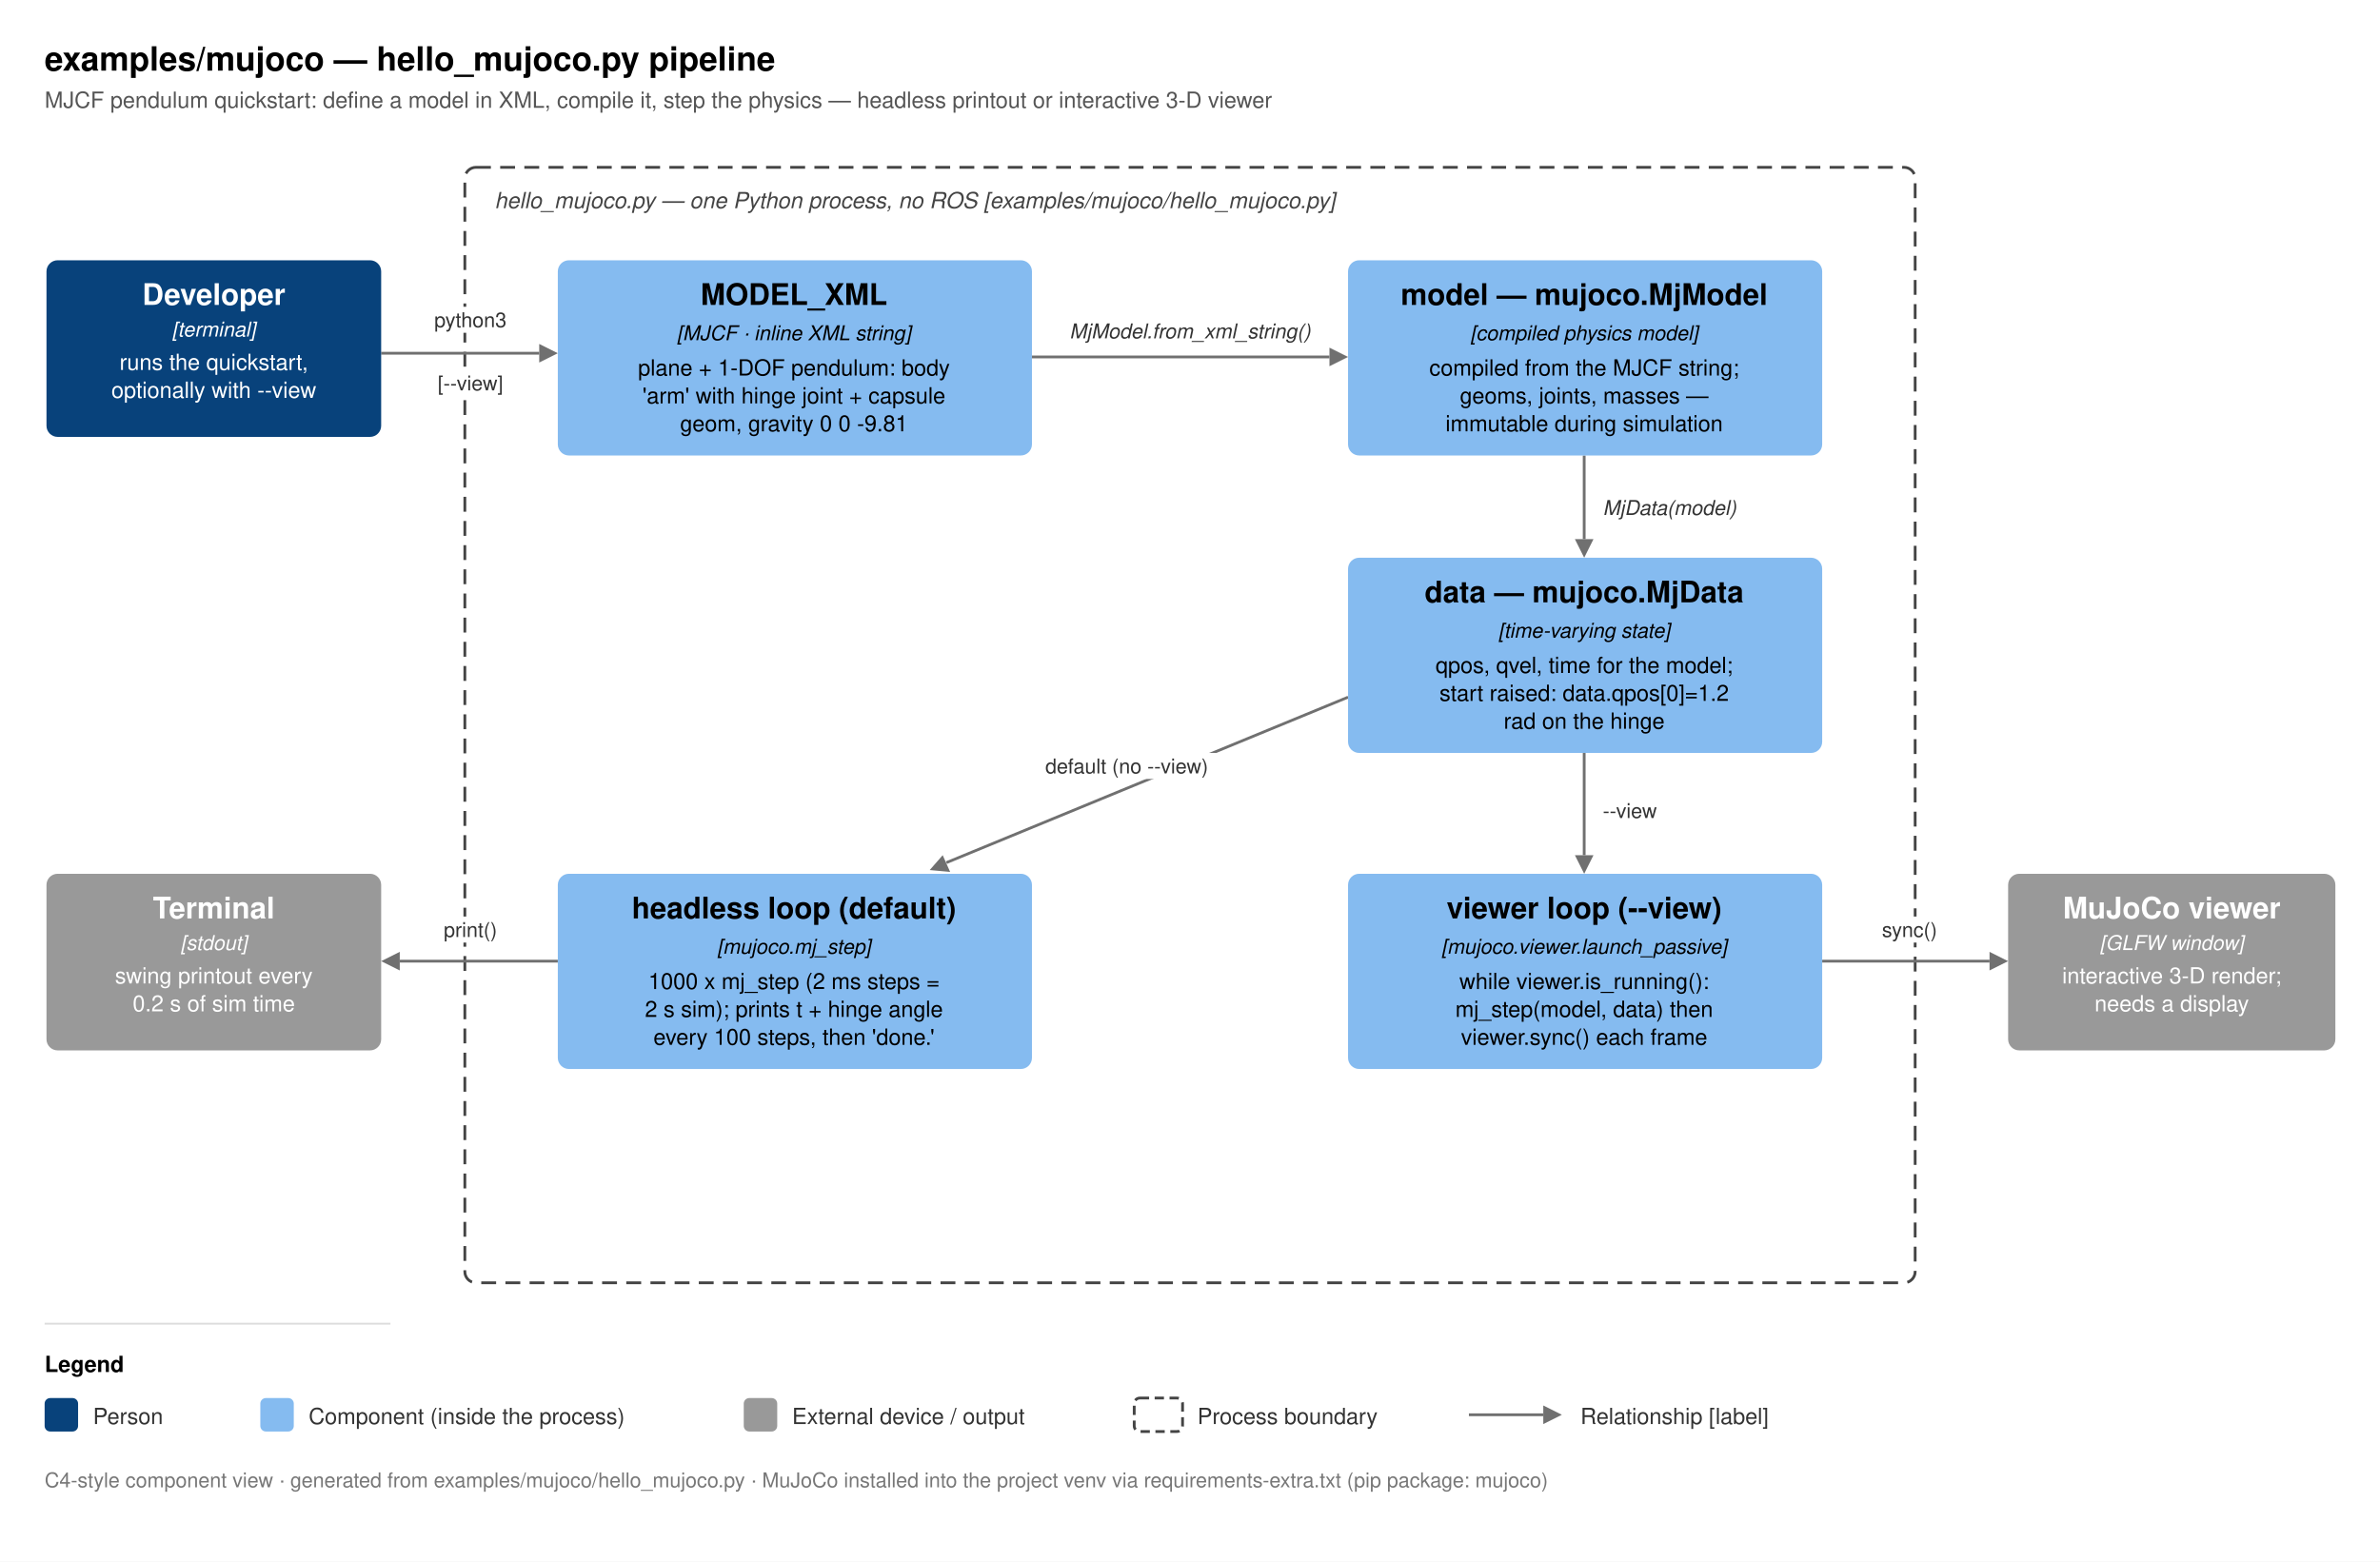
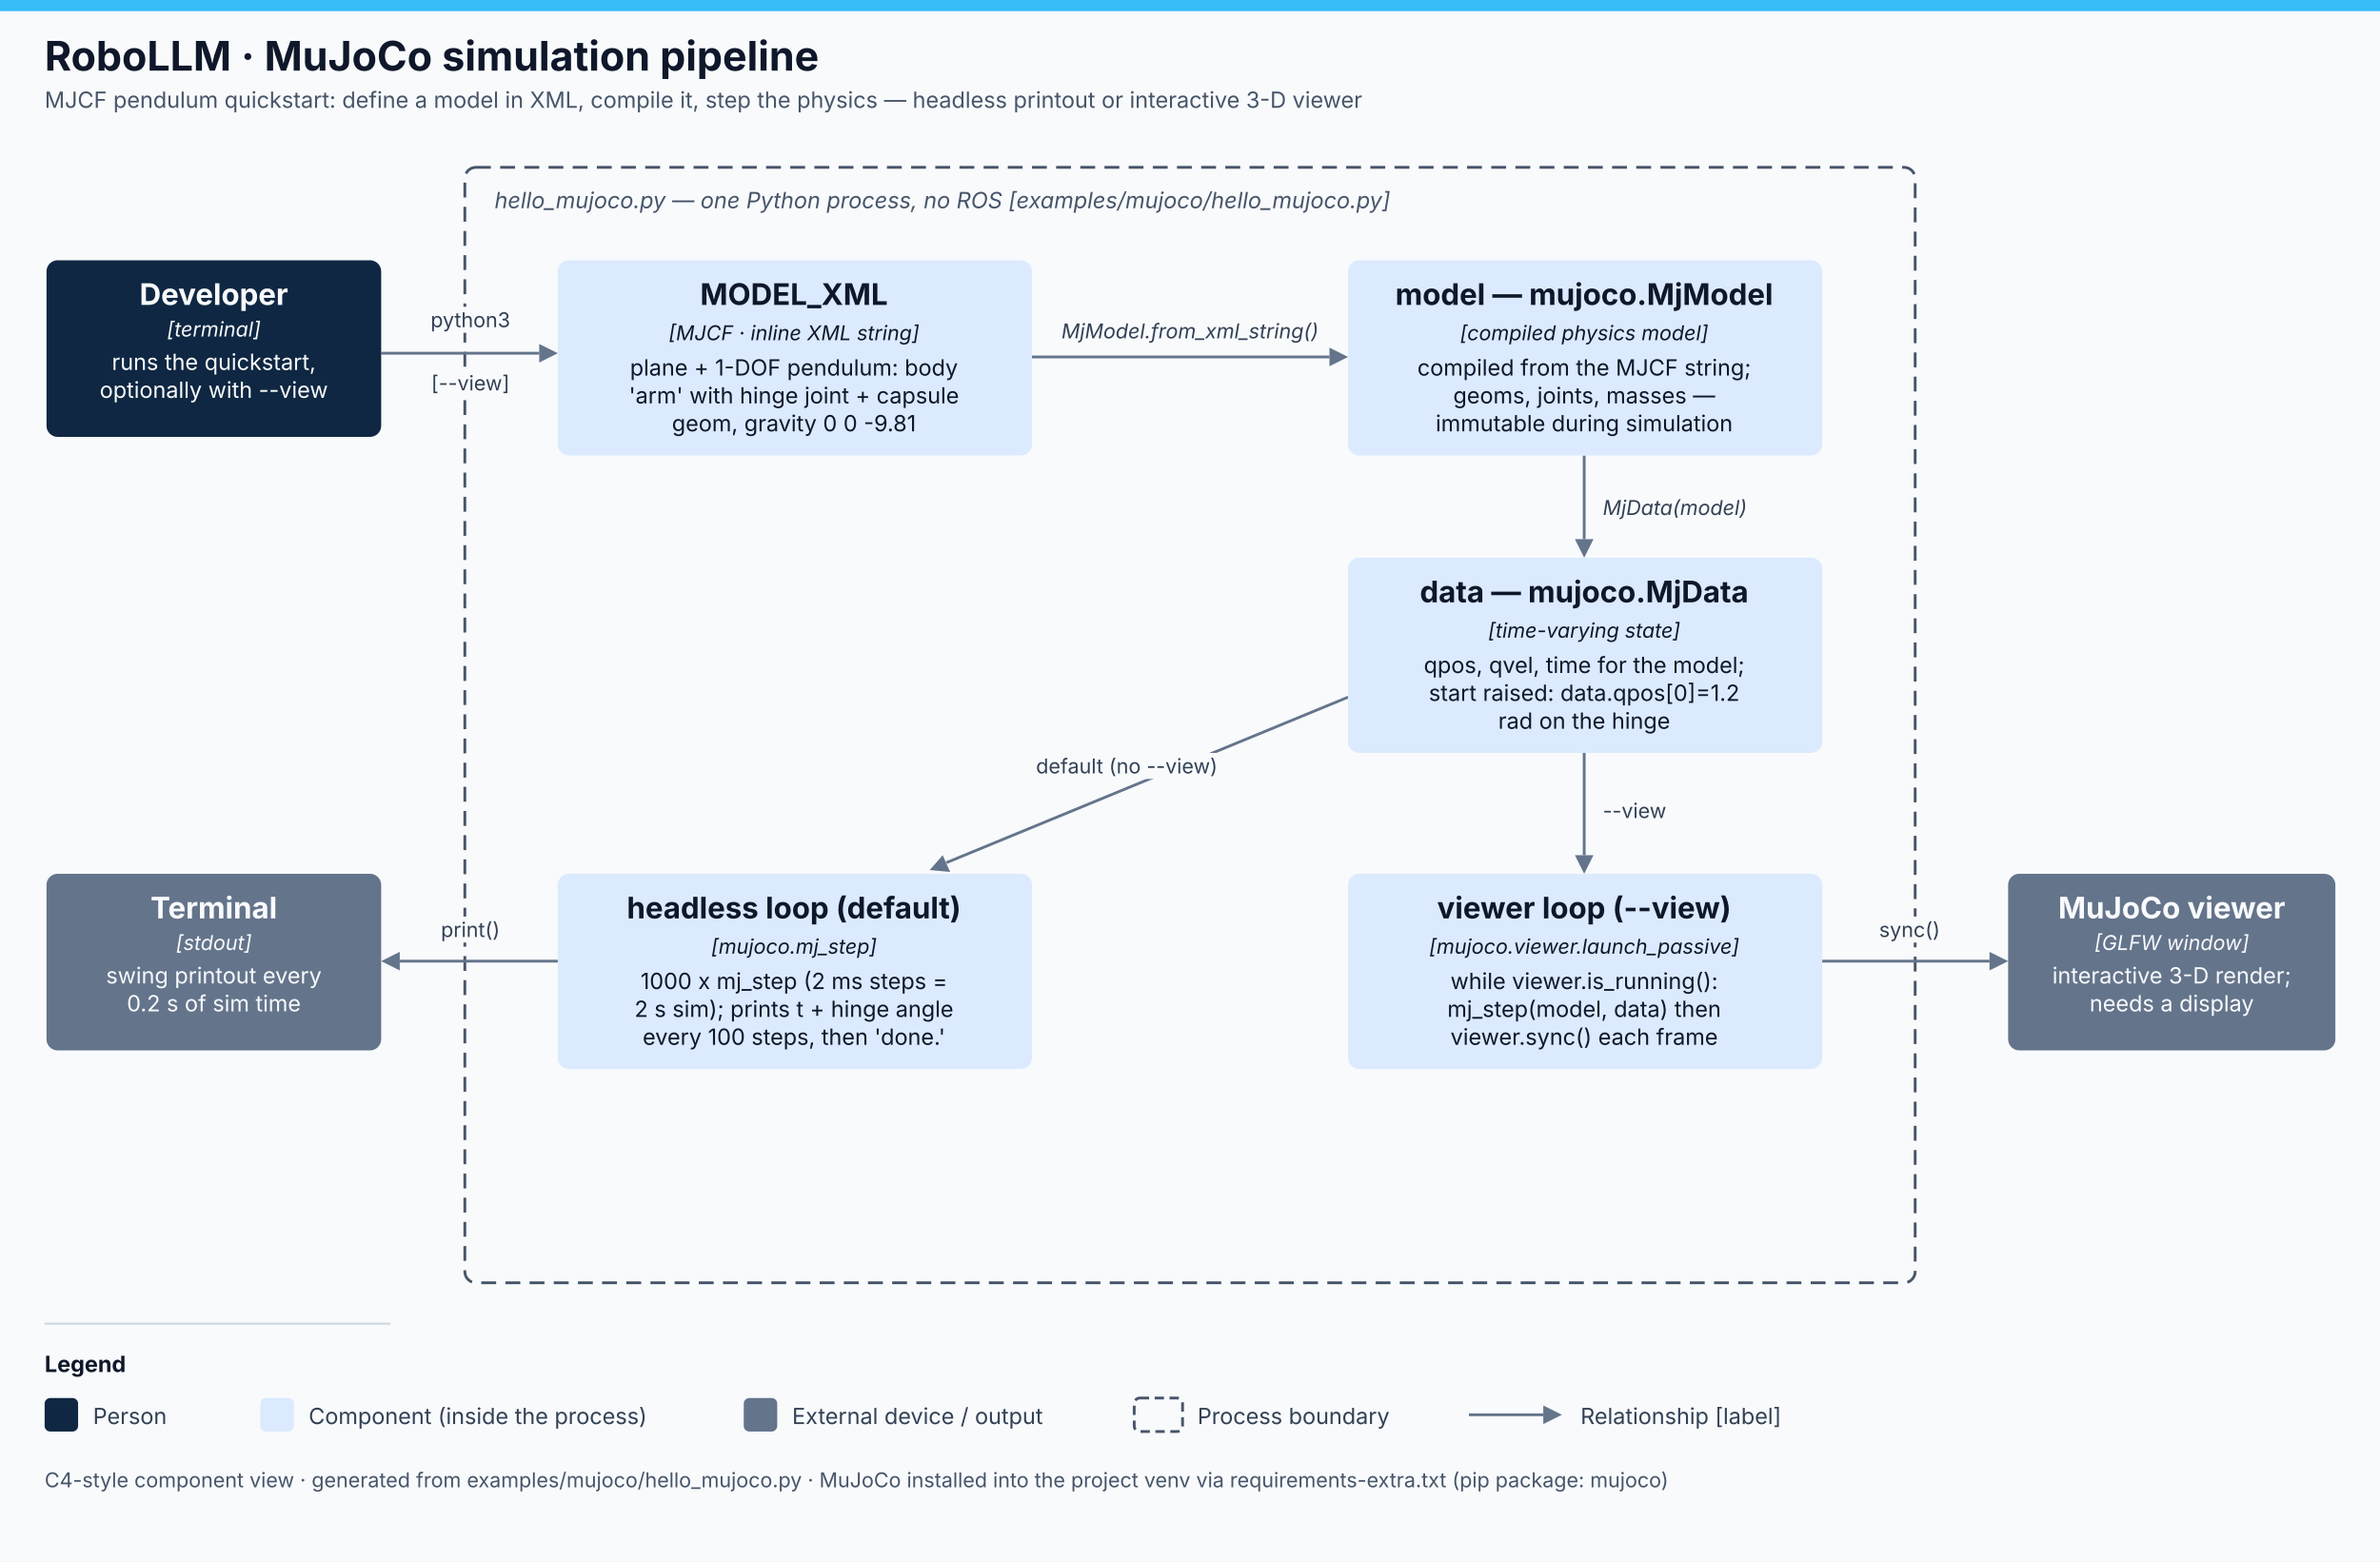
- <svg xmlns="http://www.w3.org/2000/svg" viewBox="0 0 1280 840" font-family="Helvetica, Arial, sans-serif">
-   <rect x="0" y="0" width="1280" height="840" fill="#FFFFFF" />
-   <text x="24" y="38" font-size="18" font-weight="bold" fill="#000000">examples/mujoco — hello_mujoco.py pipeline</text>
-   <text x="24" y="58" font-size="12" fill="#555555">MJCF pendulum quickstart: define a model in XML, compile it, step the physics — headless printout or interactive 3-D viewer</text>
-   <rect x="250" y="90" width="780" height="600" rx="6" fill="none" stroke="#444444" stroke-width="1.5" stroke-dasharray="8,5" />
-   <text x="266" y="112" font-size="12" font-style="italic" fill="#444444">hello_mujoco.py — one Python process, no ROS  [examples/mujoco/hello_mujoco.py]</text>
-   <line x1="205" y1="190" x2="290" y2="190" stroke="#707070" stroke-width="1.5" />
-   <polygon points="300,190 290,185 290,195" fill="#707070" />
-   <rect x="228" y="165" width="50" height="14" fill="#FFFFFF" />
-   <text x="253" y="176" font-size="11" fill="#333333" text-anchor="middle">python3</text>
-   <rect x="222" y="199" width="62" height="14" fill="#FFFFFF" />
-   <text x="253" y="210" font-size="11" fill="#333333" text-anchor="middle">[--view]</text>
-   <line x1="555" y1="192" x2="715" y2="192" stroke="#707070" stroke-width="1.5" />
-   <polygon points="725,192 715,187 715,197" fill="#707070" />
-   <text x="640" y="182" font-size="11" font-style="italic" fill="#333333" text-anchor="middle">MjModel.from_xml_string()</text>
-   <line x1="852" y1="245" x2="852" y2="290" stroke="#707070" stroke-width="1.5" />
-   <polygon points="852,300 847,290 857,290" fill="#707070" />
-   <text x="862" y="277" font-size="11" font-style="italic" fill="#333333">MjData(model)</text>
-   <line x1="725" y1="375" x2="509" y2="464" stroke="#707070" stroke-width="1.5" />
-   <polygon points="500,468 507,460 511,469" fill="#707070" />
-   <rect x="547" y="405" width="118" height="14" fill="#FFFFFF" />
-   <text x="606" y="416" font-size="11" fill="#333333" text-anchor="middle">default (no --view)</text>
-   <line x1="852" y1="405" x2="852" y2="460" stroke="#707070" stroke-width="1.5" />
-   <polygon points="852,470 847,460 857,460" fill="#707070" />
-   <text x="862" y="440" font-size="11" fill="#333333">--view</text>
-   <line x1="300" y1="517" x2="215" y2="517" stroke="#707070" stroke-width="1.5" />
-   <polygon points="205,517 215,512 215,522" fill="#707070" />
-   <rect x="232" y="493" width="42" height="14" fill="#FFFFFF" />
-   <text x="253" y="504" font-size="11" fill="#333333" text-anchor="middle">print()</text>
-   <line x1="980" y1="517" x2="1070" y2="517" stroke="#707070" stroke-width="1.5" />
-   <polygon points="1080,517 1070,512 1070,522" fill="#707070" />
-   <rect x="1005" y="493" width="44" height="14" fill="#FFFFFF" />
-   <text x="1027" y="504" font-size="11" fill="#333333" text-anchor="middle">sync()</text>
+ <svg xmlns="http://www.w3.org/2000/svg" viewBox="0 0 1280 840" font-family="Inter, Segoe UI, Arial, sans-serif" role="img" aria-labelledby="title desc">
+   <rect x="0" y="0" width="1280" height="840" fill="#F8FAFC" />
+   <text x="24" y="38" font-size="22" font-weight="700" fill="#0F172A">RoboLLM · MuJoCo simulation pipeline</text>
+   <text x="24" y="58" font-size="12" fill="#475569">MJCF pendulum quickstart: define a model in XML, compile it, step the physics — headless printout or interactive 3-D viewer</text>
+   <rect x="250" y="90" width="780" height="600" rx="6" fill="none" stroke="#475569" stroke-width="1.5" stroke-dasharray="8,5" />
+   <text x="266" y="112" font-size="12" font-style="italic" fill="#475569">hello_mujoco.py — one Python process, no ROS  [examples/mujoco/hello_mujoco.py]</text>
+   <line x1="205" y1="190" x2="290" y2="190" stroke="#64748B" stroke-width="1.5" />
+   <polygon points="300,190 290,185 290,195" fill="#64748B" />
+   <rect x="228" y="165" width="50" height="14" fill="#F8FAFC" />
+   <text x="253" y="176" font-size="11" fill="#334155" text-anchor="middle">python3</text>
+   <rect x="222" y="199" width="62" height="14" fill="#F8FAFC" />
+   <text x="253" y="210" font-size="11" fill="#334155" text-anchor="middle">[--view]</text>
+   <line x1="555" y1="192" x2="715" y2="192" stroke="#64748B" stroke-width="1.5" />
+   <polygon points="725,192 715,187 715,197" fill="#64748B" />
+   <text x="640" y="182" font-size="11" font-style="italic" fill="#334155" text-anchor="middle">MjModel.from_xml_string()</text>
+   <line x1="852" y1="245" x2="852" y2="290" stroke="#64748B" stroke-width="1.5" />
+   <polygon points="852,300 847,290 857,290" fill="#64748B" />
+   <text x="862" y="277" font-size="11" font-style="italic" fill="#334155">MjData(model)</text>
+   <line x1="725" y1="375" x2="509" y2="464" stroke="#64748B" stroke-width="1.5" />
+   <polygon points="500,468 507,460 511,469" fill="#64748B" />
+   <rect x="547" y="405" width="118" height="14" fill="#F8FAFC" />
+   <text x="606" y="416" font-size="11" fill="#334155" text-anchor="middle">default (no --view)</text>
+   <line x1="852" y1="405" x2="852" y2="460" stroke="#64748B" stroke-width="1.5" />
+   <polygon points="852,470 847,460 857,460" fill="#64748B" />
+   <text x="862" y="440" font-size="11" fill="#334155">--view</text>
+   <line x1="300" y1="517" x2="215" y2="517" stroke="#64748B" stroke-width="1.5" />
+   <polygon points="205,517 215,512 215,522" fill="#64748B" />
+   <rect x="232" y="493" width="42" height="14" fill="#F8FAFC" />
+   <text x="253" y="504" font-size="11" fill="#334155" text-anchor="middle">print()</text>
+   <line x1="980" y1="517" x2="1070" y2="517" stroke="#64748B" stroke-width="1.5" />
+   <polygon points="1080,517 1070,512 1070,522" fill="#64748B" />
+   <rect x="1005" y="493" width="44" height="14" fill="#F8FAFC" />
+   <text x="1027" y="504" font-size="11" fill="#334155" text-anchor="middle">sync()</text>
  <g>
-     <rect x="25" y="140" width="180" height="95" rx="6" fill="#08427B" />
-     <text x="115" y="164" font-size="16" font-weight="bold" fill="#FFFFFF" text-anchor="middle">Developer</text>
-     <text x="115" y="181" font-size="11" font-style="italic" fill="#FFFFFF" text-anchor="middle">[terminal]</text>
-     <text x="115" y="199" font-size="12" fill="#FFFFFF" text-anchor="middle">runs the quickstart,</text>
-     <text x="115" y="214" font-size="12" fill="#FFFFFF" text-anchor="middle">optionally with --view</text>
+     <rect x="25" y="140" width="180" height="95" rx="6" fill="#0F2742" />
+     <text x="115" y="164" font-size="16" font-weight="bold" fill="#F8FAFC" text-anchor="middle">Developer</text>
+     <text x="115" y="181" font-size="11" font-style="italic" fill="#F8FAFC" text-anchor="middle">[terminal]</text>
+     <text x="115" y="199" font-size="12" fill="#F8FAFC" text-anchor="middle">runs the quickstart,</text>
+     <text x="115" y="214" font-size="12" fill="#F8FAFC" text-anchor="middle">optionally with --view</text>
  </g>
  <g>
-     <rect x="25" y="470" width="180" height="95" rx="6" fill="#999999" />
-     <text x="115" y="494" font-size="16" font-weight="bold" fill="#FFFFFF" text-anchor="middle">Terminal</text>
-     <text x="115" y="511" font-size="11" font-style="italic" fill="#FFFFFF" text-anchor="middle">[stdout]</text>
-     <text x="115" y="529" font-size="12" fill="#FFFFFF" text-anchor="middle">swing printout every</text>
-     <text x="115" y="544" font-size="12" fill="#FFFFFF" text-anchor="middle">0.2 s of sim time</text>
+     <rect x="25" y="470" width="180" height="95" rx="6" fill="#64748B" />
+     <text x="115" y="494" font-size="16" font-weight="bold" fill="#F8FAFC" text-anchor="middle">Terminal</text>
+     <text x="115" y="511" font-size="11" font-style="italic" fill="#F8FAFC" text-anchor="middle">[stdout]</text>
+     <text x="115" y="529" font-size="12" fill="#F8FAFC" text-anchor="middle">swing printout every</text>
+     <text x="115" y="544" font-size="12" fill="#F8FAFC" text-anchor="middle">0.2 s of sim time</text>
  </g>
  <g>
-     <rect x="1080" y="470" width="176" height="95" rx="6" fill="#999999" />
-     <text x="1168" y="494" font-size="16" font-weight="bold" fill="#FFFFFF" text-anchor="middle">MuJoCo viewer</text>
-     <text x="1168" y="511" font-size="11" font-style="italic" fill="#FFFFFF" text-anchor="middle">[GLFW window]</text>
-     <text x="1168" y="529" font-size="12" fill="#FFFFFF" text-anchor="middle">interactive 3-D render;</text>
-     <text x="1168" y="544" font-size="12" fill="#FFFFFF" text-anchor="middle">needs a display</text>
+     <rect x="1080" y="470" width="176" height="95" rx="6" fill="#64748B" />
+     <text x="1168" y="494" font-size="16" font-weight="bold" fill="#F8FAFC" text-anchor="middle">MuJoCo viewer</text>
+     <text x="1168" y="511" font-size="11" font-style="italic" fill="#F8FAFC" text-anchor="middle">[GLFW window]</text>
+     <text x="1168" y="529" font-size="12" fill="#F8FAFC" text-anchor="middle">interactive 3-D render;</text>
+     <text x="1168" y="544" font-size="12" fill="#F8FAFC" text-anchor="middle">needs a display</text>
  </g>
  <g>
-     <rect x="300" y="140" width="255" height="105" rx="6" fill="#85BBF0" />
-     <text x="427" y="164" font-size="16" font-weight="bold" fill="#000000" text-anchor="middle">MODEL_XML</text>
-     <text x="427" y="183" font-size="11" font-style="italic" fill="#000000" text-anchor="middle">[MJCF · inline XML string]</text>
-     <text x="427" y="202" font-size="12" fill="#000000" text-anchor="middle">plane + 1-DOF pendulum: body</text>
-     <text x="427" y="217" font-size="12" fill="#000000" text-anchor="middle">'arm' with hinge joint + capsule</text>
-     <text x="427" y="232" font-size="12" fill="#000000" text-anchor="middle">geom, gravity 0 0 -9.81</text>
+     <rect x="300" y="140" width="255" height="105" rx="6" fill="#DBEAFE" />
+     <text x="427" y="164" font-size="16" font-weight="bold" fill="#0F172A" text-anchor="middle">MODEL_XML</text>
+     <text x="427" y="183" font-size="11" font-style="italic" fill="#0F172A" text-anchor="middle">[MJCF · inline XML string]</text>
+     <text x="427" y="202" font-size="12" fill="#0F172A" text-anchor="middle">plane + 1-DOF pendulum: body</text>
+     <text x="427" y="217" font-size="12" fill="#0F172A" text-anchor="middle">'arm' with hinge joint + capsule</text>
+     <text x="427" y="232" font-size="12" fill="#0F172A" text-anchor="middle">geom, gravity 0 0 -9.81</text>
  </g>
  <g>
-     <rect x="725" y="140" width="255" height="105" rx="6" fill="#85BBF0" />
-     <text x="852" y="164" font-size="16" font-weight="bold" fill="#000000" text-anchor="middle">model — mujoco.MjModel</text>
-     <text x="852" y="183" font-size="11" font-style="italic" fill="#000000" text-anchor="middle">[compiled physics model]</text>
-     <text x="852" y="202" font-size="12" fill="#000000" text-anchor="middle">compiled from the MJCF string;</text>
-     <text x="852" y="217" font-size="12" fill="#000000" text-anchor="middle">geoms, joints, masses —</text>
-     <text x="852" y="232" font-size="12" fill="#000000" text-anchor="middle">immutable during simulation</text>
+     <rect x="725" y="140" width="255" height="105" rx="6" fill="#DBEAFE" />
+     <text x="852" y="164" font-size="16" font-weight="bold" fill="#0F172A" text-anchor="middle">model — mujoco.MjModel</text>
+     <text x="852" y="183" font-size="11" font-style="italic" fill="#0F172A" text-anchor="middle">[compiled physics model]</text>
+     <text x="852" y="202" font-size="12" fill="#0F172A" text-anchor="middle">compiled from the MJCF string;</text>
+     <text x="852" y="217" font-size="12" fill="#0F172A" text-anchor="middle">geoms, joints, masses —</text>
+     <text x="852" y="232" font-size="12" fill="#0F172A" text-anchor="middle">immutable during simulation</text>
  </g>
  <g>
-     <rect x="725" y="300" width="255" height="105" rx="6" fill="#85BBF0" />
-     <text x="852" y="324" font-size="16" font-weight="bold" fill="#000000" text-anchor="middle">data — mujoco.MjData</text>
-     <text x="852" y="343" font-size="11" font-style="italic" fill="#000000" text-anchor="middle">[time-varying state]</text>
-     <text x="852" y="362" font-size="12" fill="#000000" text-anchor="middle">qpos, qvel, time for the model;</text>
-     <text x="852" y="377" font-size="12" fill="#000000" text-anchor="middle">start raised: data.qpos[0]=1.2</text>
-     <text x="852" y="392" font-size="12" fill="#000000" text-anchor="middle">rad on the hinge</text>
+     <rect x="725" y="300" width="255" height="105" rx="6" fill="#DBEAFE" />
+     <text x="852" y="324" font-size="16" font-weight="bold" fill="#0F172A" text-anchor="middle">data — mujoco.MjData</text>
+     <text x="852" y="343" font-size="11" font-style="italic" fill="#0F172A" text-anchor="middle">[time-varying state]</text>
+     <text x="852" y="362" font-size="12" fill="#0F172A" text-anchor="middle">qpos, qvel, time for the model;</text>
+     <text x="852" y="377" font-size="12" fill="#0F172A" text-anchor="middle">start raised: data.qpos[0]=1.2</text>
+     <text x="852" y="392" font-size="12" fill="#0F172A" text-anchor="middle">rad on the hinge</text>
  </g>
  <g>
-     <rect x="300" y="470" width="255" height="105" rx="6" fill="#85BBF0" />
-     <text x="427" y="494" font-size="16" font-weight="bold" fill="#000000" text-anchor="middle">headless loop (default)</text>
-     <text x="427" y="513" font-size="11" font-style="italic" fill="#000000" text-anchor="middle">[mujoco.mj_step]</text>
-     <text x="427" y="532" font-size="12" fill="#000000" text-anchor="middle">1000 x mj_step (2 ms steps =</text>
-     <text x="427" y="547" font-size="12" fill="#000000" text-anchor="middle">2 s sim); prints t + hinge angle</text>
-     <text x="427" y="562" font-size="12" fill="#000000" text-anchor="middle">every 100 steps, then 'done.'</text>
+     <rect x="300" y="470" width="255" height="105" rx="6" fill="#DBEAFE" />
+     <text x="427" y="494" font-size="16" font-weight="bold" fill="#0F172A" text-anchor="middle">headless loop (default)</text>
+     <text x="427" y="513" font-size="11" font-style="italic" fill="#0F172A" text-anchor="middle">[mujoco.mj_step]</text>
+     <text x="427" y="532" font-size="12" fill="#0F172A" text-anchor="middle">1000 x mj_step (2 ms steps =</text>
+     <text x="427" y="547" font-size="12" fill="#0F172A" text-anchor="middle">2 s sim); prints t + hinge angle</text>
+     <text x="427" y="562" font-size="12" fill="#0F172A" text-anchor="middle">every 100 steps, then 'done.'</text>
  </g>
  <g>
-     <rect x="725" y="470" width="255" height="105" rx="6" fill="#85BBF0" />
-     <text x="852" y="494" font-size="16" font-weight="bold" fill="#000000" text-anchor="middle">viewer loop (--view)</text>
-     <text x="852" y="513" font-size="11" font-style="italic" fill="#000000" text-anchor="middle">[mujoco.viewer.launch_passive]</text>
-     <text x="852" y="532" font-size="12" fill="#000000" text-anchor="middle">while viewer.is_running():</text>
-     <text x="852" y="547" font-size="12" fill="#000000" text-anchor="middle">mj_step(model, data) then</text>
-     <text x="852" y="562" font-size="12" fill="#000000" text-anchor="middle">viewer.sync() each frame</text>
+     <rect x="725" y="470" width="255" height="105" rx="6" fill="#DBEAFE" />
+     <text x="852" y="494" font-size="16" font-weight="bold" fill="#0F172A" text-anchor="middle">viewer loop (--view)</text>
+     <text x="852" y="513" font-size="11" font-style="italic" fill="#0F172A" text-anchor="middle">[mujoco.viewer.launch_passive]</text>
+     <text x="852" y="532" font-size="12" fill="#0F172A" text-anchor="middle">while viewer.is_running():</text>
+     <text x="852" y="547" font-size="12" fill="#0F172A" text-anchor="middle">mj_step(model, data) then</text>
+     <text x="852" y="562" font-size="12" fill="#0F172A" text-anchor="middle">viewer.sync() each frame</text>
  </g>
-   <line x1="24" y1="712" x2="210" y2="712" stroke="#DDDDDD" stroke-width="1" />
-   <text x="24" y="738" font-size="12" font-weight="bold" fill="#000000">Legend</text>
+   <line x1="24" y1="712" x2="210" y2="712" stroke="#CBD5E1" stroke-width="1" />
+   <text x="24" y="738" font-size="12" font-weight="bold" fill="#0F172A">Legend</text>
  <g>
-     <rect x="24" y="752" width="18" height="18" rx="3" fill="#08427B" />
-     <text x="50" y="766" font-size="12" fill="#333333">Person</text>
-     <rect x="140" y="752" width="18" height="18" rx="3" fill="#85BBF0" />
-     <text x="166" y="766" font-size="12" fill="#333333">Component (inside the process)</text>
-     <rect x="400" y="752" width="18" height="18" rx="3" fill="#999999" />
-     <text x="426" y="766" font-size="12" fill="#333333">External device / output</text>
-     <rect x="610" y="752" width="26" height="18" rx="3" fill="none" stroke="#444444" stroke-width="1.5" stroke-dasharray="5,3" />
-     <text x="644" y="766" font-size="12" fill="#333333">Process boundary</text>
-     <line x1="790" y1="761" x2="830" y2="761" stroke="#707070" stroke-width="1.5" />
-     <polygon points="840,761 830,756 830,766" fill="#707070" />
-     <text x="850" y="766" font-size="12" fill="#333333">Relationship [label]</text>
+     <rect x="24" y="752" width="18" height="18" rx="3" fill="#0F2742" />
+     <text x="50" y="766" font-size="12" fill="#334155">Person</text>
+     <rect x="140" y="752" width="18" height="18" rx="3" fill="#DBEAFE" />
+     <text x="166" y="766" font-size="12" fill="#334155">Component (inside the process)</text>
+     <rect x="400" y="752" width="18" height="18" rx="3" fill="#64748B" />
+     <text x="426" y="766" font-size="12" fill="#334155">External device / output</text>
+     <rect x="610" y="752" width="26" height="18" rx="3" fill="none" stroke="#475569" stroke-width="1.5" stroke-dasharray="5,3" />
+     <text x="644" y="766" font-size="12" fill="#334155">Process boundary</text>
+     <line x1="790" y1="761" x2="830" y2="761" stroke="#64748B" stroke-width="1.5" />
+     <polygon points="840,761 830,756 830,766" fill="#64748B" />
+     <text x="850" y="766" font-size="12" fill="#334155">Relationship [label]</text>
  </g>
-   <text x="24" y="800" font-size="11" fill="#777777">C4-style component view · generated from examples/mujoco/hello_mujoco.py · MuJoCo installed into the project venv via requirements-extra.txt (pip package: mujoco)</text>
+   <text x="24" y="800" font-size="11" fill="#475569">C4-style component view · generated from examples/mujoco/hello_mujoco.py · MuJoCo installed into the project venv via requirements-extra.txt (pip package: mujoco)</text>
+   <rect x="0" y="0" width="100%" height="6" fill="#38BDF8" />
</svg>
